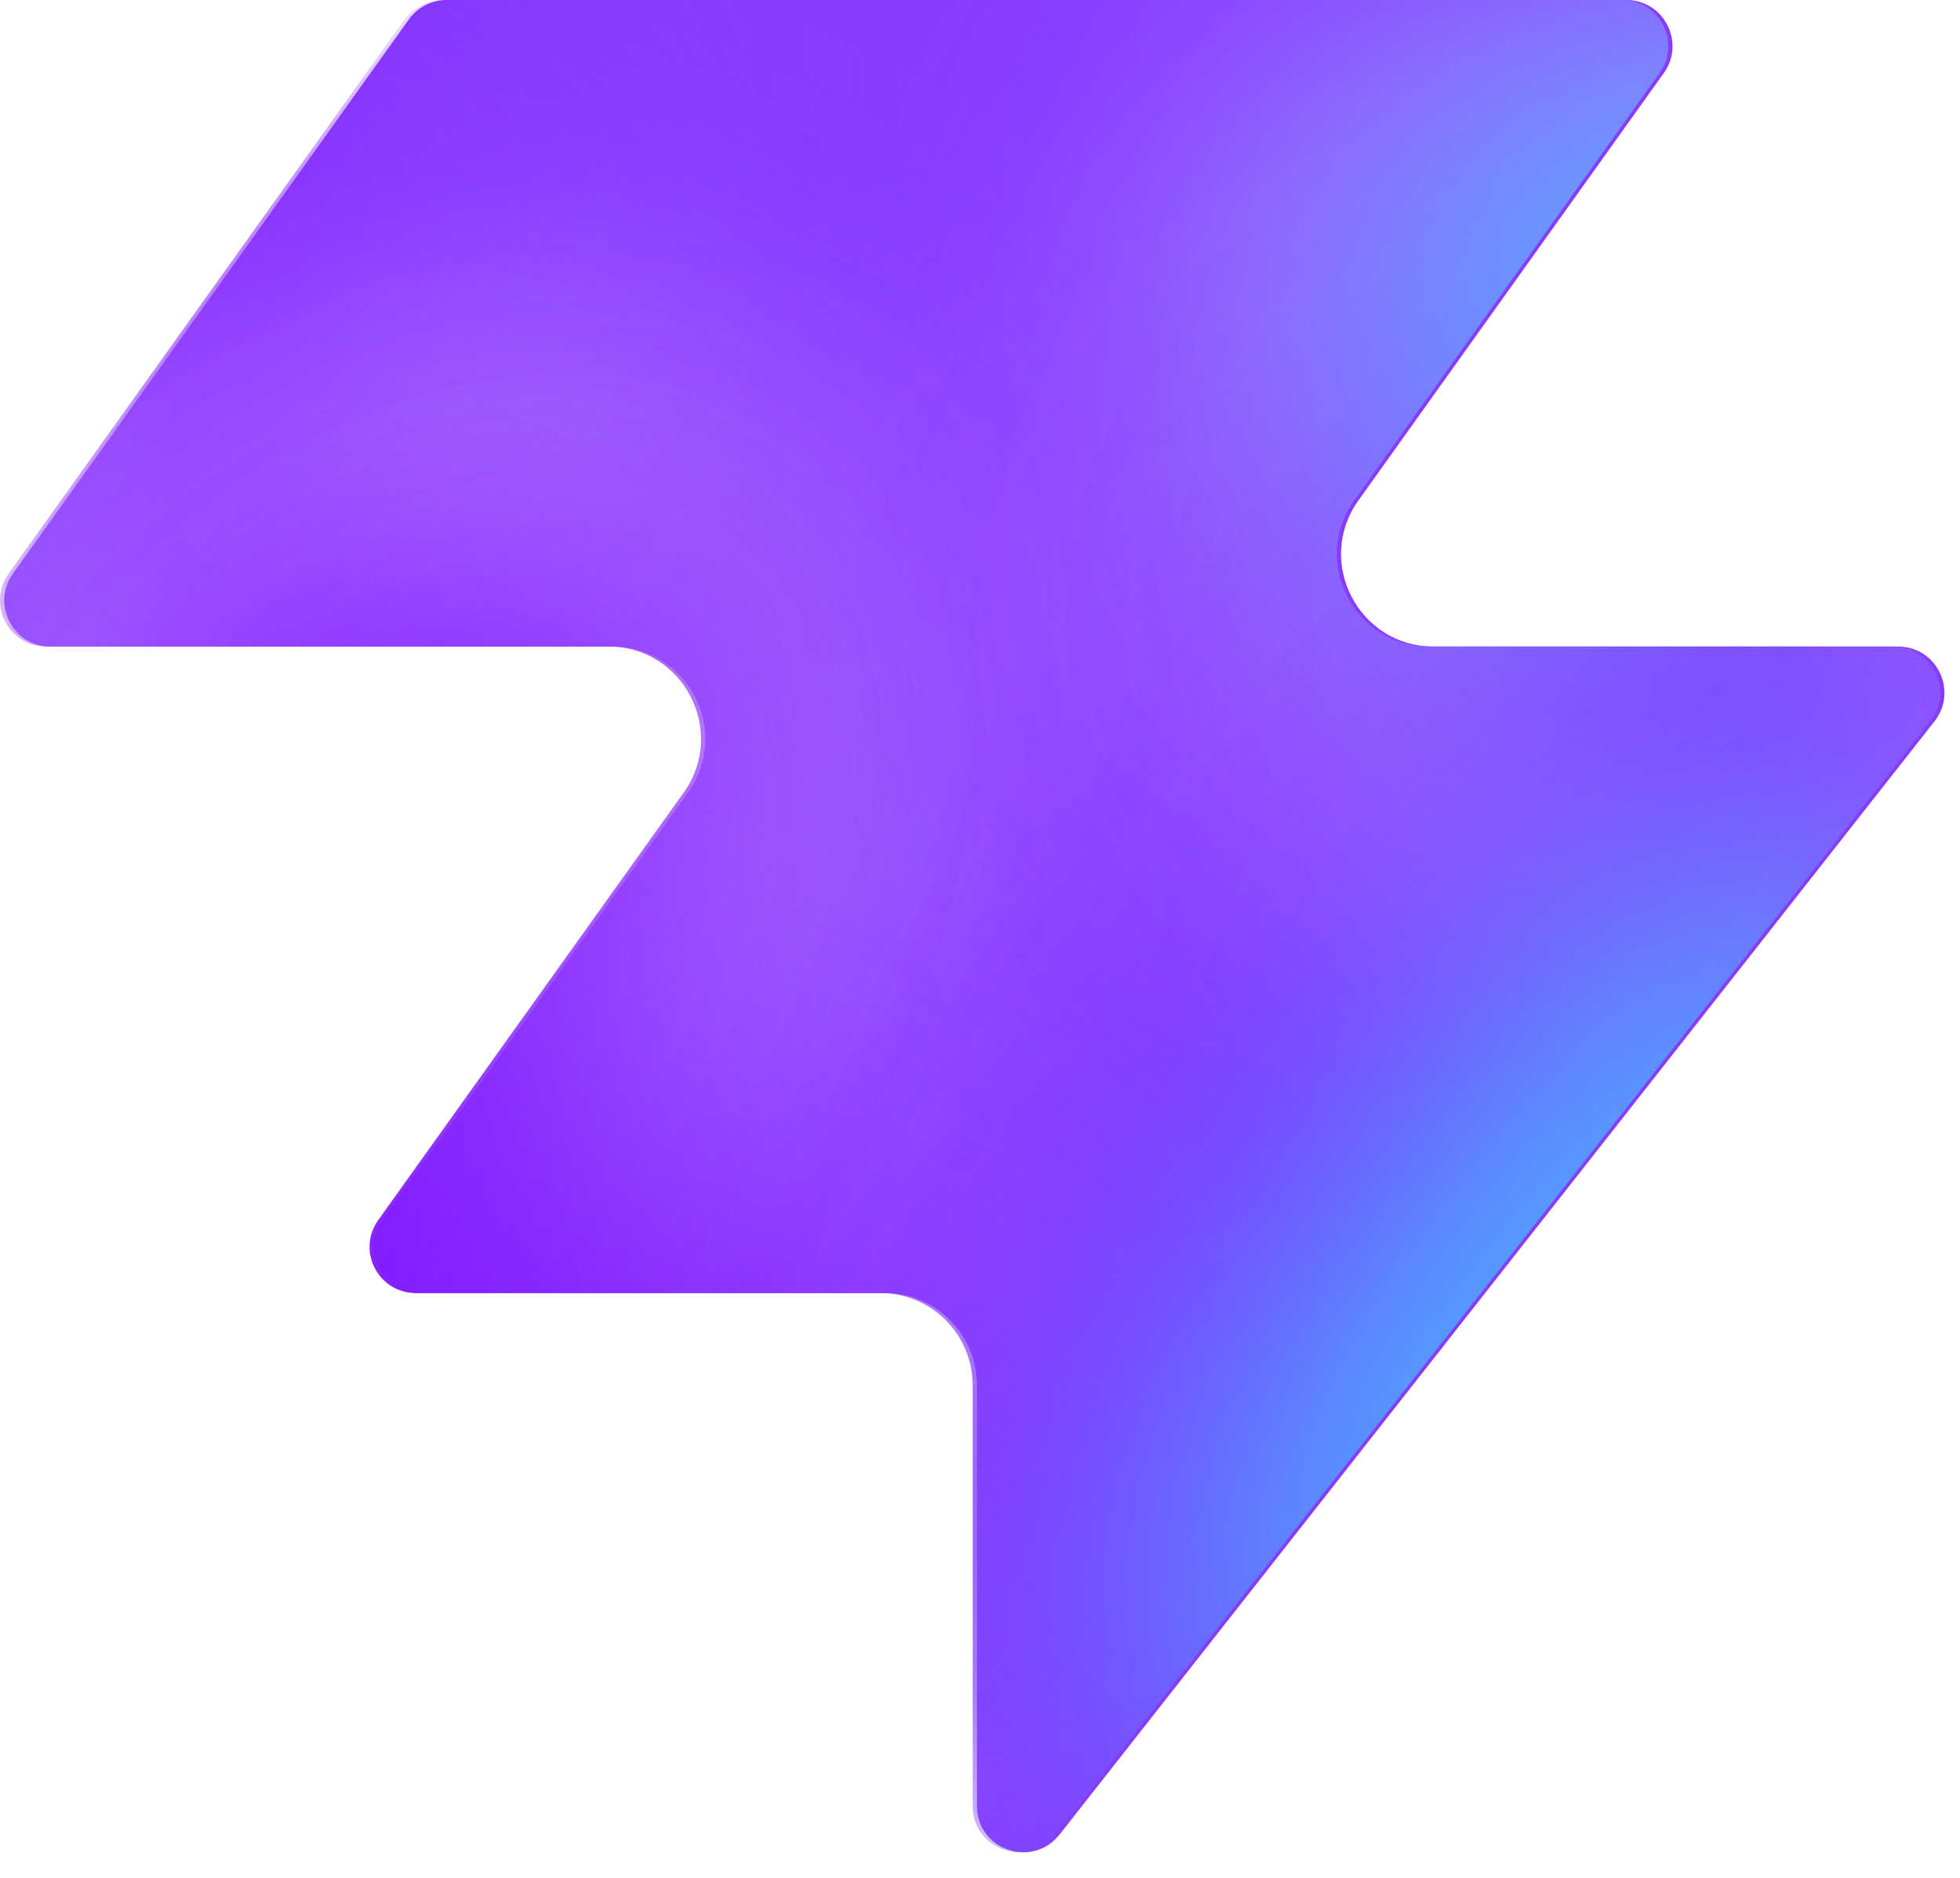
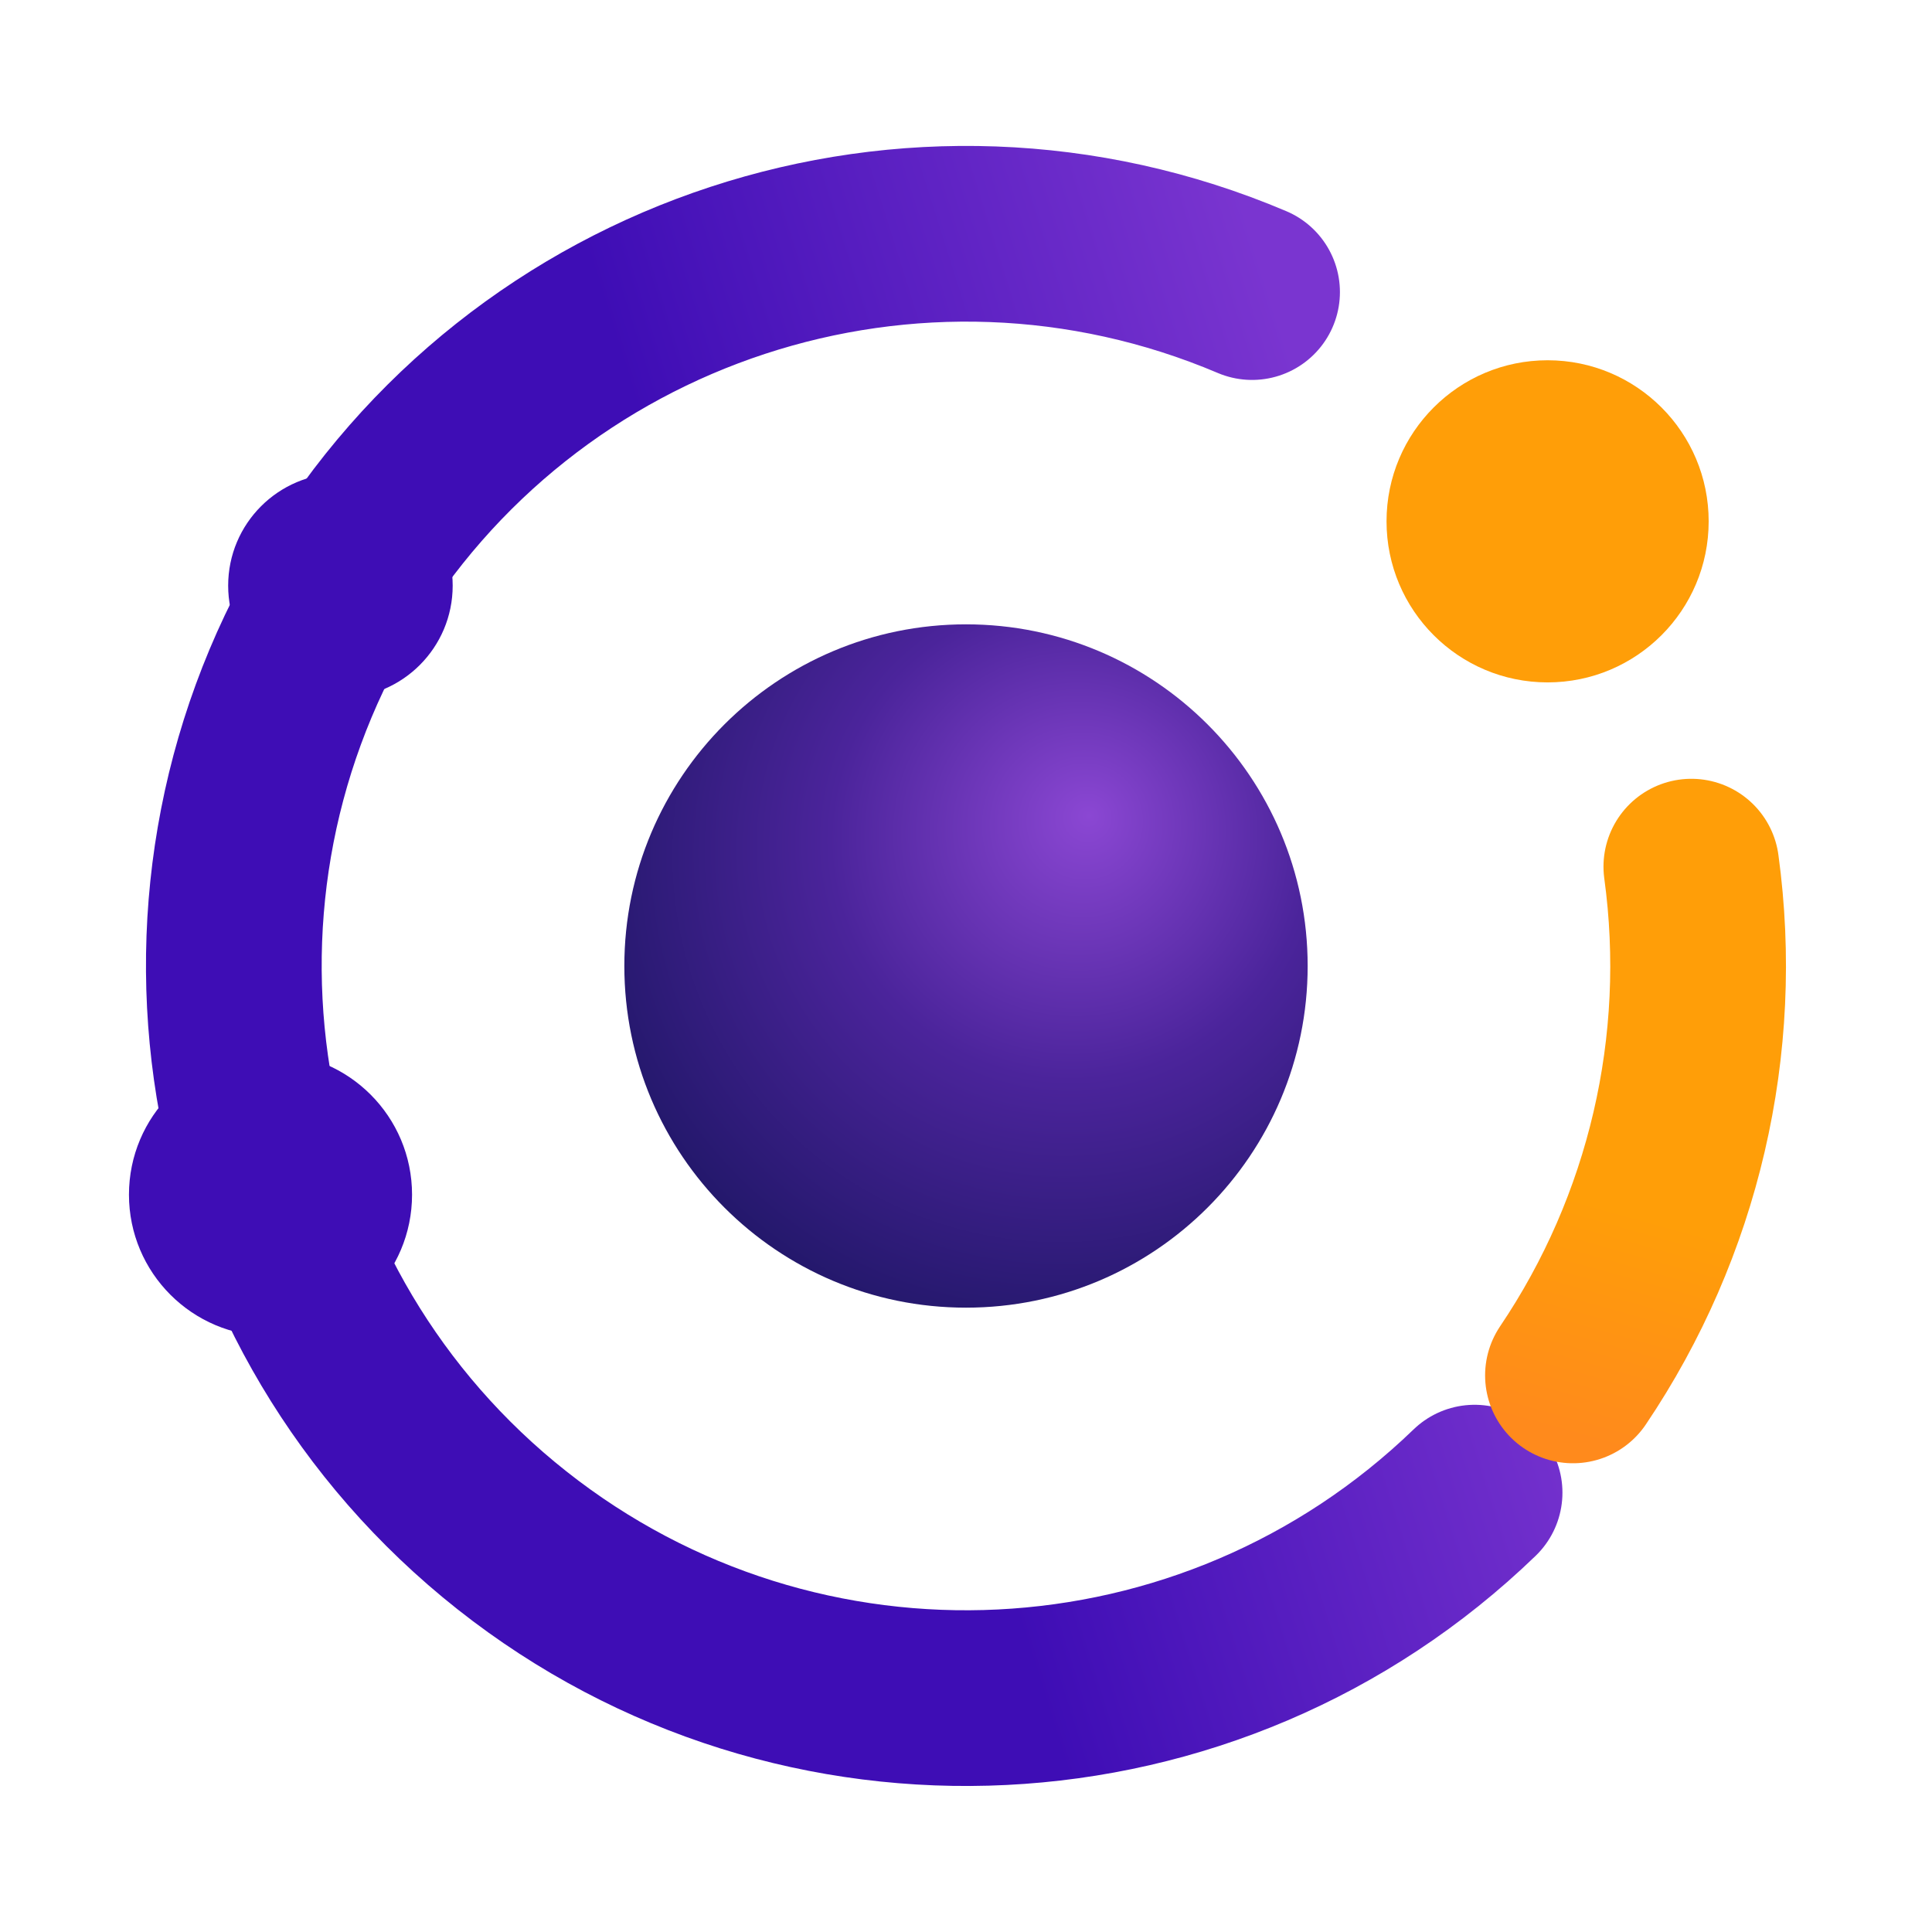
- <svg xmlns="http://www.w3.org/2000/svg" width="48" height="46" fill="none" viewBox="0 0 48 46">
-   <path fill="#863bff" d="M25.946 44.938c-.664.845-2.021.375-2.021-.698V33.937a2.26 2.26 0 0 0-2.262-2.262H10.287c-.92 0-1.456-1.04-.92-1.788l7.48-10.471c1.07-1.497 0-3.578-1.842-3.578H1.237c-.92 0-1.456-1.04-.92-1.788L10.013.474c.214-.297.556-.474.92-.474h28.894c.92 0 1.456 1.04.92 1.788l-7.48 10.471c-1.07 1.498 0 3.579 1.842 3.579h11.377c.943 0 1.473 1.088.89 1.83L25.947 44.94z" style="fill:#863bff;fill:color(display-p3 .525 .23 1);fill-opacity:1" />
-   <mask id="a" width="48" height="46" x="0" y="0" maskUnits="userSpaceOnUse" style="mask-type:alpha">
-     <path fill="#000" d="M25.842 44.938c-.664.844-2.021.375-2.021-.698V33.937a2.26 2.26 0 0 0-2.262-2.262H10.183c-.92 0-1.456-1.04-.92-1.788l7.48-10.471c1.07-1.498 0-3.579-1.842-3.579H1.133c-.92 0-1.456-1.04-.92-1.787L9.91.473c.214-.297.556-.474.92-.474h28.894c.92 0 1.456 1.04.92 1.788l-7.48 10.471c-1.07 1.498 0 3.578 1.842 3.578h11.377c.943 0 1.473 1.088.89 1.832L25.843 44.94z" style="fill:#000;fill-opacity:1" />
-   </mask>
-   <g mask="url(#a)">
-     <g filter="url(#b)">
-       <ellipse cx="5.508" cy="14.704" fill="#ede6ff" rx="5.508" ry="14.704" style="fill:#ede6ff;fill:color(display-p3 .927 .903 1);fill-opacity:1" transform="matrix(.00324 1 1 -.00324 -4.47 31.516)" />
+ <svg xmlns="http://www.w3.org/2000/svg" width="64" height="64" viewBox="-380 -380 760 760" role="img" aria-label="Nucleus">
+   <style>@media (prefers-color-scheme:dark){.nmc-p1{stop-color:#7b58f5;fill:#7b58f5}.nmc-p2{stop-color:#a98cff;fill:#a98cff}.nmc-o1{stop-color:#ffa826;fill:#ffa826}.nmc-o2{stop-color:#ff8f2e;fill:#ff8f2e}.nmc-c1{stop-color:#c9b0ff;fill:#c9b0ff}.nmc-c2{stop-color:#7b58f5;fill:#7b58f5}.nmc-c3{stop-color:#3a2190;fill:#3a2190}}</style>
+   <g transform="scale(0.96)">
+     <defs>
+       <linearGradient id="nm-op" gradientUnits="userSpaceOnUse" x1="-259.81" y1="-150" x2="126.79" y2="-271.89">
+         <stop offset="0" stop-color="#3e0db5" class="nmc-p1" />
+         <stop offset="0.35" stop-color="#3e0db5" class="nmc-p1" />
+         <stop offset="1" stop-color="#7a35d0" class="nmc-p2" />
+       </linearGradient>
+       <linearGradient id="nm-oo" gradientUnits="userSpaceOnUse" x1="233.14" y1="188.8" x2="297.22" y2="-40.71">
+         <stop offset="0" stop-color="#ff8a1c" class="nmc-o2" />
+         <stop offset="0.4" stop-color="#ff9e08" class="nmc-o1" />
+         <stop offset="1" stop-color="#ff9e08" class="nmc-o1" />
+       </linearGradient>
+       <radialGradient id="nm-core" cx="0.62" cy="0.36" r="0.78" fx="0.68" fy="0.28">
+         <stop offset="0" stop-color="#8b47d3" class="nmc-c1" />
+         <stop offset="0.45" stop-color="#4b249b" class="nmc-c2" />
+         <stop offset="1" stop-color="#1a1560" class="nmc-c3" />
+       </radialGradient>
+     </defs>
+     <g data-part="ring-outer">
+       <path d="M 117.22 -276.15 A 300 300 0 1 0 208.4 215.8" fill="none" stroke-width="72" stroke-linecap="round" stroke="url(#nm-op)" />
+       <path d="M 248.71 167.76 A 300 300 0 0 0 297.22 -40.71" fill="none" stroke-width="72" stroke-linecap="round" stroke="url(#nm-oo)" />
    </g>
-     <g filter="url(#c)">
-       <ellipse cx="10.399" cy="29.851" fill="#ede6ff" rx="10.399" ry="29.851" style="fill:#ede6ff;fill:color(display-p3 .927 .903 1);fill-opacity:1" transform="matrix(.00324 1 1 -.00324 -39.328 7.883)" />
-     </g>
-     <g filter="url(#d)">
-       <ellipse cx="5.508" cy="30.487" fill="#7e14ff" rx="5.508" ry="30.487" style="fill:#7e14ff;fill:color(display-p3 .492 .077 1);fill-opacity:1" transform="rotate(89.814 -25.913 -14.639)scale(1 -1)" />
-     </g>
-     <g filter="url(#e)">
-       <ellipse cx="5.508" cy="30.599" fill="#7e14ff" rx="5.508" ry="30.599" style="fill:#7e14ff;fill:color(display-p3 .492 .077 1);fill-opacity:1" transform="rotate(89.814 -32.644 -3.334)scale(1 -1)" />
-     </g>
-     <g filter="url(#f)">
-       <ellipse cx="5.508" cy="30.599" fill="#7e14ff" rx="5.508" ry="30.599" style="fill:#7e14ff;fill:color(display-p3 .492 .077 1);fill-opacity:1" transform="matrix(.00324 1 1 -.00324 -34.34 30.47)" />
-     </g>
-     <g filter="url(#g)">
-       <ellipse cx="14.072" cy="22.078" fill="#ede6ff" rx="14.072" ry="22.078" style="fill:#ede6ff;fill:color(display-p3 .927 .903 1);fill-opacity:1" transform="rotate(93.35 24.506 48.493)scale(-1 1)" />
-     </g>
-     <g filter="url(#h)">
-       <ellipse cx="3.47" cy="21.501" fill="#7e14ff" rx="3.47" ry="21.501" style="fill:#7e14ff;fill:color(display-p3 .492 .077 1);fill-opacity:1" transform="rotate(89.009 28.708 47.59)scale(-1 1)" />
-     </g>
-     <g filter="url(#i)">
-       <ellipse cx="3.47" cy="21.501" fill="#7e14ff" rx="3.47" ry="21.501" style="fill:#7e14ff;fill:color(display-p3 .492 .077 1);fill-opacity:1" transform="rotate(89.009 28.708 47.59)scale(-1 1)" />
-     </g>
-     <g filter="url(#j)">
-       <ellipse cx=".387" cy="8.972" fill="#7e14ff" rx="4.407" ry="29.108" style="fill:#7e14ff;fill:color(display-p3 .492 .077 1);fill-opacity:1" transform="rotate(39.51 .387 8.972)" />
-     </g>
-     <g filter="url(#k)">
-       <ellipse cx="47.523" cy="-6.092" fill="#7e14ff" rx="4.407" ry="29.108" style="fill:#7e14ff;fill:color(display-p3 .492 .077 1);fill-opacity:1" transform="rotate(37.892 47.523 -6.092)" />
-     </g>
-     <g filter="url(#l)">
-       <ellipse cx="41.412" cy="6.333" fill="#47bfff" rx="5.971" ry="9.665" style="fill:#47bfff;fill:color(display-p3 .28 .748 1);fill-opacity:1" transform="rotate(37.892 41.412 6.333)" />
-     </g>
-     <g filter="url(#m)">
-       <ellipse cx="-1.879" cy="38.332" fill="#7e14ff" rx="4.407" ry="29.108" style="fill:#7e14ff;fill:color(display-p3 .492 .077 1);fill-opacity:1" transform="rotate(37.892 -1.88 38.332)" />
-     </g>
-     <g filter="url(#n)">
-       <ellipse cx="-1.879" cy="38.332" fill="#7e14ff" rx="4.407" ry="29.108" style="fill:#7e14ff;fill:color(display-p3 .492 .077 1);fill-opacity:1" transform="rotate(37.892 -1.88 38.332)" />
-     </g>
-     <g filter="url(#o)">
-       <ellipse cx="35.651" cy="29.907" fill="#7e14ff" rx="4.407" ry="29.108" style="fill:#7e14ff;fill:color(display-p3 .492 .077 1);fill-opacity:1" transform="rotate(37.892 35.651 29.907)" />
-     </g>
-     <g filter="url(#p)">
-       <ellipse cx="38.418" cy="32.4" fill="#47bfff" rx="5.971" ry="15.297" style="fill:#47bfff;fill:color(display-p3 .28 .748 1);fill-opacity:1" transform="rotate(37.892 38.418 32.4)" />
+     <circle data-part="core" cx="0" cy="0" r="140" fill="url(#nm-core)" />
+     <g data-part="electrons">
+       <circle cx="-256.34" cy="-155.86" r="46" fill="#3e0db5" class="nmc-p1" />
+       <circle cx="-284.99" cy="93.7" r="58" fill="#3e0db5" class="nmc-p1" />
+       <circle cx="238.32" cy="-182.21" r="66" fill="#ff9e08" class="nmc-o1" />
    </g>
  </g>
-   <defs>
-     <filter id="b" width="60.045" height="41.654" x="-19.77" y="16.149" color-interpolation-filters="sRGB" filterUnits="userSpaceOnUse">
-       <feFlood flood-opacity="0" result="BackgroundImageFix" />
-       <feBlend in="SourceGraphic" in2="BackgroundImageFix" result="shape" />
-       <feGaussianBlur result="effect1_foregroundBlur_2002_17158" stdDeviation="7.659" />
-     </filter>
-     <filter id="c" width="90.34" height="51.437" x="-54.613" y="-7.533" color-interpolation-filters="sRGB" filterUnits="userSpaceOnUse">
-       <feFlood flood-opacity="0" result="BackgroundImageFix" />
-       <feBlend in="SourceGraphic" in2="BackgroundImageFix" result="shape" />
-       <feGaussianBlur result="effect1_foregroundBlur_2002_17158" stdDeviation="7.659" />
-     </filter>
-     <filter id="d" width="79.355" height="29.4" x="-49.64" y="2.03" color-interpolation-filters="sRGB" filterUnits="userSpaceOnUse">
-       <feFlood flood-opacity="0" result="BackgroundImageFix" />
-       <feBlend in="SourceGraphic" in2="BackgroundImageFix" result="shape" />
-       <feGaussianBlur result="effect1_foregroundBlur_2002_17158" stdDeviation="4.596" />
-     </filter>
-     <filter id="e" width="79.579" height="29.4" x="-45.045" y="20.029" color-interpolation-filters="sRGB" filterUnits="userSpaceOnUse">
-       <feFlood flood-opacity="0" result="BackgroundImageFix" />
-       <feBlend in="SourceGraphic" in2="BackgroundImageFix" result="shape" />
-       <feGaussianBlur result="effect1_foregroundBlur_2002_17158" stdDeviation="4.596" />
-     </filter>
-     <filter id="f" width="79.579" height="29.4" x="-43.513" y="21.178" color-interpolation-filters="sRGB" filterUnits="userSpaceOnUse">
-       <feFlood flood-opacity="0" result="BackgroundImageFix" />
-       <feBlend in="SourceGraphic" in2="BackgroundImageFix" result="shape" />
-       <feGaussianBlur result="effect1_foregroundBlur_2002_17158" stdDeviation="4.596" />
-     </filter>
-     <filter id="g" width="74.749" height="58.852" x="15.756" y="-17.901" color-interpolation-filters="sRGB" filterUnits="userSpaceOnUse">
-       <feFlood flood-opacity="0" result="BackgroundImageFix" />
-       <feBlend in="SourceGraphic" in2="BackgroundImageFix" result="shape" />
-       <feGaussianBlur result="effect1_foregroundBlur_2002_17158" stdDeviation="7.659" />
-     </filter>
-     <filter id="h" width="61.377" height="25.362" x="23.548" y="2.284" color-interpolation-filters="sRGB" filterUnits="userSpaceOnUse">
-       <feFlood flood-opacity="0" result="BackgroundImageFix" />
-       <feBlend in="SourceGraphic" in2="BackgroundImageFix" result="shape" />
-       <feGaussianBlur result="effect1_foregroundBlur_2002_17158" stdDeviation="4.596" />
-     </filter>
-     <filter id="i" width="61.377" height="25.362" x="23.548" y="2.284" color-interpolation-filters="sRGB" filterUnits="userSpaceOnUse">
-       <feFlood flood-opacity="0" result="BackgroundImageFix" />
-       <feBlend in="SourceGraphic" in2="BackgroundImageFix" result="shape" />
-       <feGaussianBlur result="effect1_foregroundBlur_2002_17158" stdDeviation="4.596" />
-     </filter>
-     <filter id="j" width="56.045" height="63.649" x="-27.636" y="-22.853" color-interpolation-filters="sRGB" filterUnits="userSpaceOnUse">
-       <feFlood flood-opacity="0" result="BackgroundImageFix" />
-       <feBlend in="SourceGraphic" in2="BackgroundImageFix" result="shape" />
-       <feGaussianBlur result="effect1_foregroundBlur_2002_17158" stdDeviation="4.596" />
-     </filter>
-     <filter id="k" width="54.814" height="64.646" x="20.116" y="-38.415" color-interpolation-filters="sRGB" filterUnits="userSpaceOnUse">
-       <feFlood flood-opacity="0" result="BackgroundImageFix" />
-       <feBlend in="SourceGraphic" in2="BackgroundImageFix" result="shape" />
-       <feGaussianBlur result="effect1_foregroundBlur_2002_17158" stdDeviation="4.596" />
-     </filter>
-     <filter id="l" width="33.541" height="35.313" x="24.641" y="-11.323" color-interpolation-filters="sRGB" filterUnits="userSpaceOnUse">
-       <feFlood flood-opacity="0" result="BackgroundImageFix" />
-       <feBlend in="SourceGraphic" in2="BackgroundImageFix" result="shape" />
-       <feGaussianBlur result="effect1_foregroundBlur_2002_17158" stdDeviation="4.596" />
-     </filter>
-     <filter id="m" width="54.814" height="64.646" x="-29.286" y="6.009" color-interpolation-filters="sRGB" filterUnits="userSpaceOnUse">
-       <feFlood flood-opacity="0" result="BackgroundImageFix" />
-       <feBlend in="SourceGraphic" in2="BackgroundImageFix" result="shape" />
-       <feGaussianBlur result="effect1_foregroundBlur_2002_17158" stdDeviation="4.596" />
-     </filter>
-     <filter id="n" width="54.814" height="64.646" x="-29.286" y="6.009" color-interpolation-filters="sRGB" filterUnits="userSpaceOnUse">
-       <feFlood flood-opacity="0" result="BackgroundImageFix" />
-       <feBlend in="SourceGraphic" in2="BackgroundImageFix" result="shape" />
-       <feGaussianBlur result="effect1_foregroundBlur_2002_17158" stdDeviation="4.596" />
-     </filter>
-     <filter id="o" width="54.814" height="64.646" x="8.244" y="-2.416" color-interpolation-filters="sRGB" filterUnits="userSpaceOnUse">
-       <feFlood flood-opacity="0" result="BackgroundImageFix" />
-       <feBlend in="SourceGraphic" in2="BackgroundImageFix" result="shape" />
-       <feGaussianBlur result="effect1_foregroundBlur_2002_17158" stdDeviation="4.596" />
-     </filter>
-     <filter id="p" width="39.409" height="43.623" x="18.713" y="10.588" color-interpolation-filters="sRGB" filterUnits="userSpaceOnUse">
-       <feFlood flood-opacity="0" result="BackgroundImageFix" />
-       <feBlend in="SourceGraphic" in2="BackgroundImageFix" result="shape" />
-       <feGaussianBlur result="effect1_foregroundBlur_2002_17158" stdDeviation="4.596" />
-     </filter>
-   </defs>
</svg>
